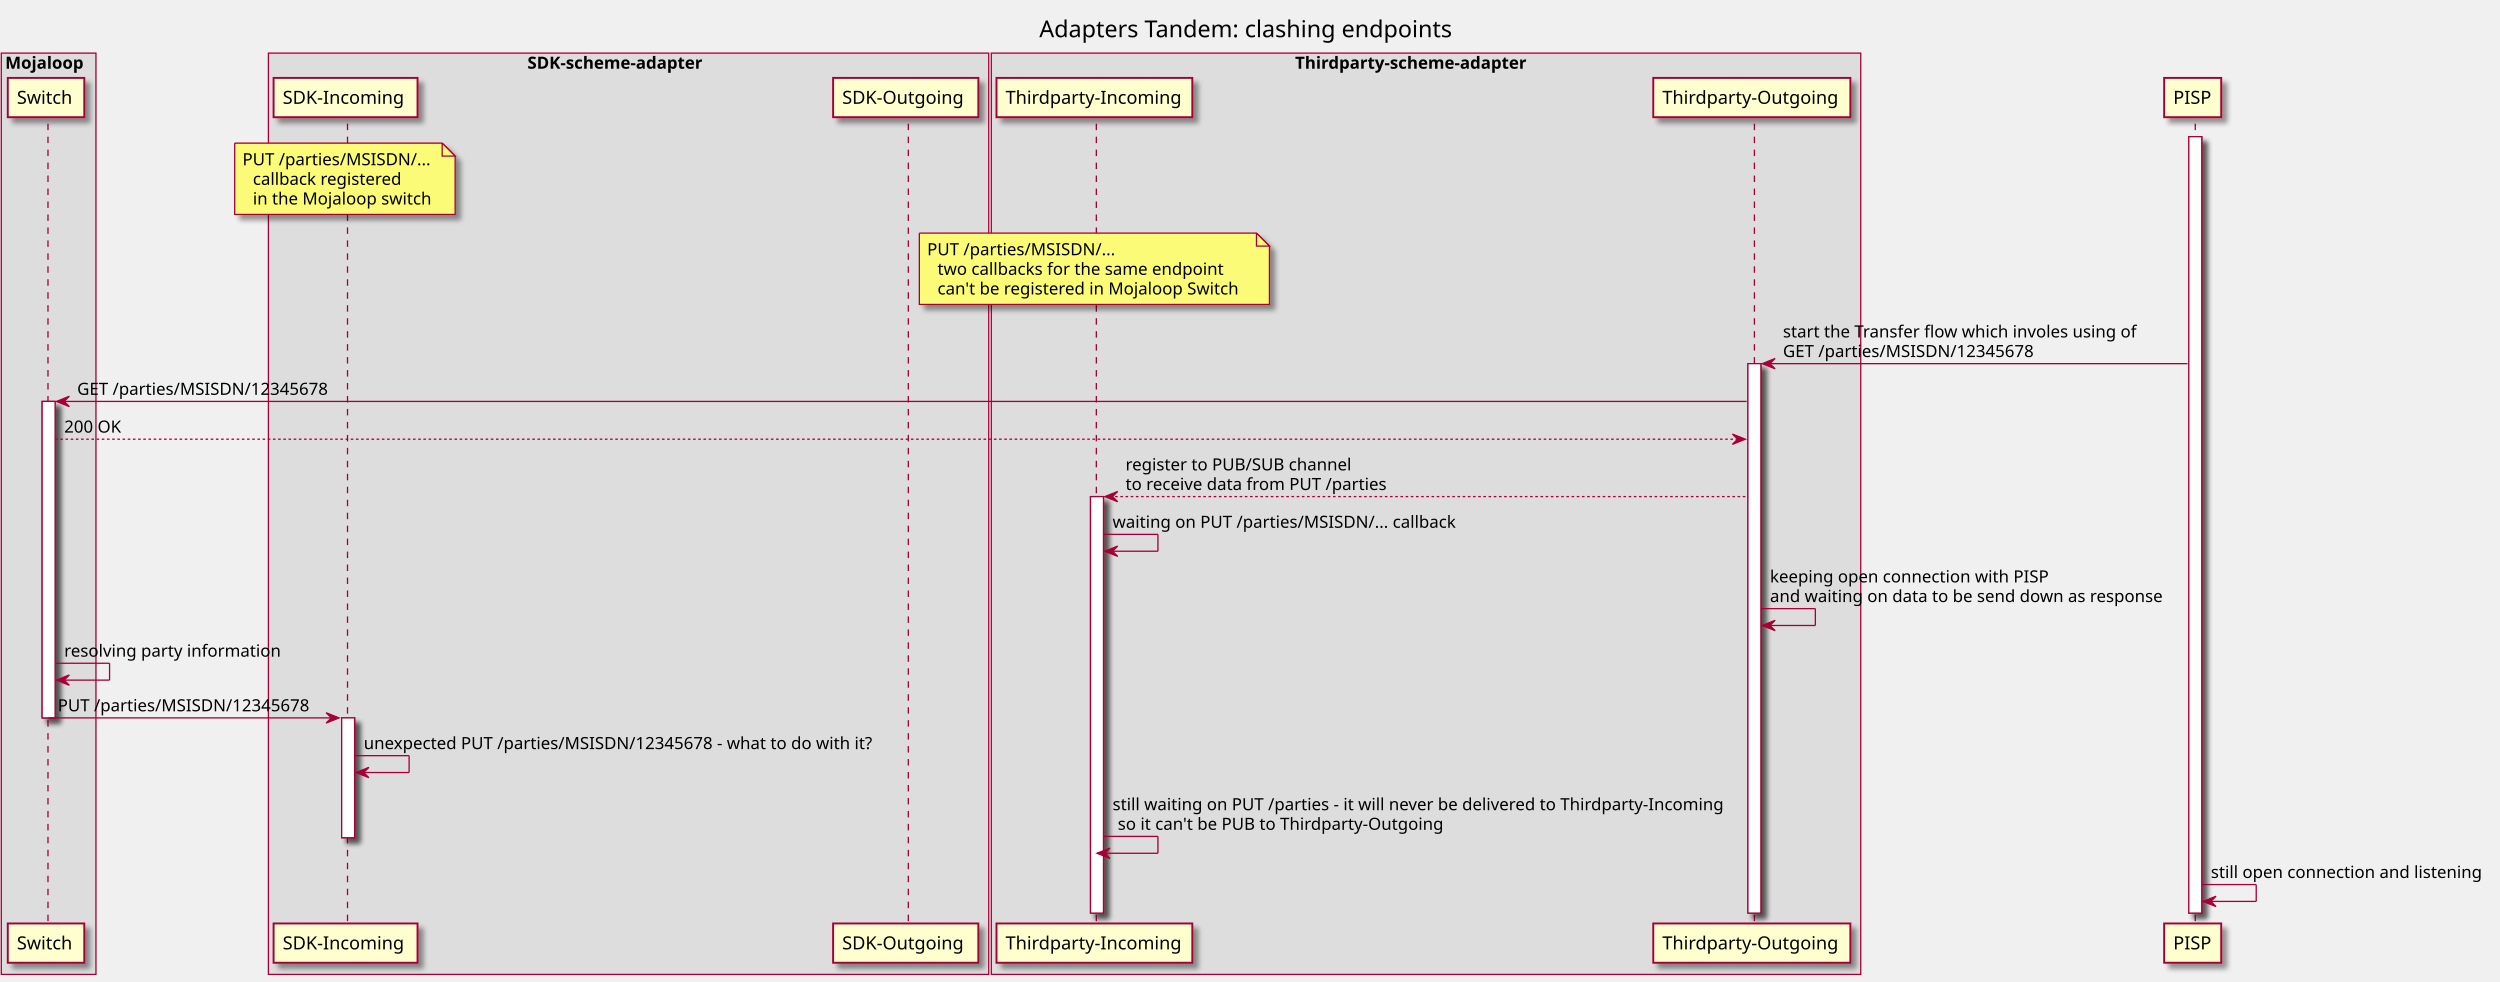
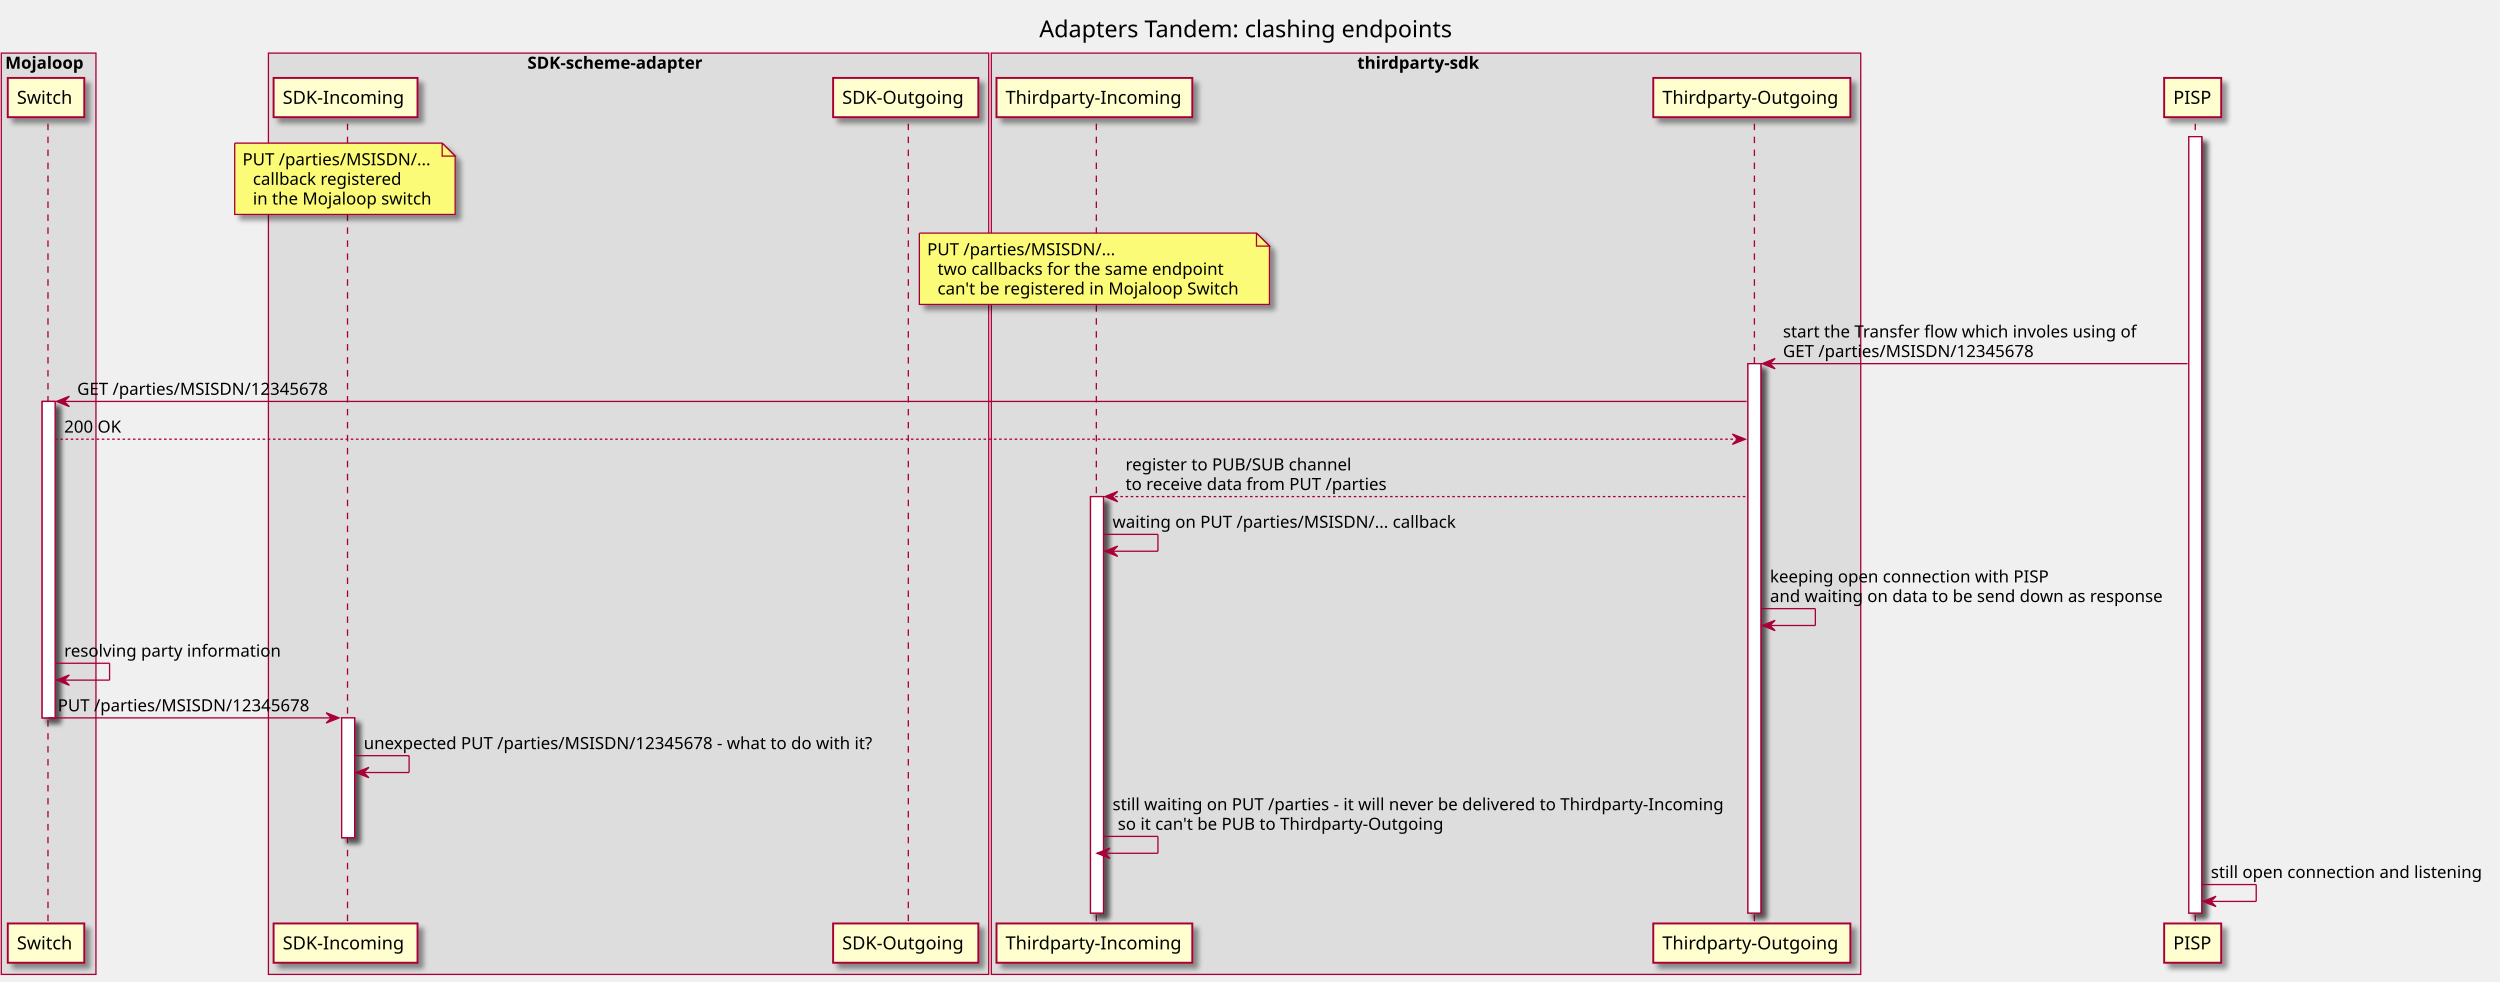
<svg xmlns="http://www.w3.org/2000/svg" height="757" preserveAspectRatio="none" style="width:1928px;height:757px" width="1928">
  <defs>
    <filter height="300%" id="a" width="300%" x="-1" y="-1">
      <feGaussianBlur result="blurOut" stdDeviation="2" />
      <feColorMatrix in="blurOut" result="blurOut2" values="0 0 0 0 0 0 0 0 0 0 0 0 0 0 0 0 0 0 .4 0" />
      <feOffset dx="4" dy="4" in="blurOut2" result="blurOut3" />
      <feBlend in="SourceGraphic" in2="blurOut3" />
    </filter>
  </defs>
  <text font-family="sans-serif" font-size="18" lengthAdjust="spacingAndGlyphs" textLength="330" x="801.5" y="28.708">
    Adapters Tandem: clashing endpoints
  </text>
  <path fill="#DDD" stroke="#a80036" d="M1 40.953h73v710.516H1z" />
  <text font-family="sans-serif" font-size="13" font-weight="bold" lengthAdjust="spacingAndGlyphs" textLength="67" x="4" y="53.02">
    Mojaloop
  </text>
  <path fill="#DDD" stroke="#a80036" d="M207 40.953h555.5v710.516H207z" />
  <text font-family="sans-serif" font-size="13" font-weight="bold" lengthAdjust="spacingAndGlyphs" textLength="156" x="406.75" y="53.02">
    SDK-scheme-adapter
  </text>
  <path fill="#DDD" stroke="#a80036" d="M764.5 40.953H1435v710.516H764.5z" />
-   <text font-family="sans-serif" font-size="13" font-weight="bold" lengthAdjust="spacingAndGlyphs" textLength="202" x="998.75" y="53.02">
-     Thirdparty-scheme-adapter
+   <text font-family="sans-serif" font-size="13" font-weight="bold" lengthAdjust="spacingAndGlyphs" textLength="106" x="1046.75" y="53.02">
+     thirdparty-sdk
  </text>
  <path fill="#FFF" filter="url(#a)" stroke="#a80036" d="M32.5 309.578h10v244.063h-10zM263.5 553.641h10v92.398h-10zM841 382.977h10v321.195h-10zM1348 280.445h10v423.727h-10zM1688 105.383h10v598.789h-10z" />
  <path stroke="#a80036" stroke-dasharray="5,5" d="M37 95.383v617.789M268 95.383v617.789M700.5 95.383v617.789M845.5 95.383v617.789M1353 95.383v617.789M1693 95.383v617.789" />
  <path fill="#FEFECE" filter="url(#a)" stroke="#a80036" stroke-width="1.5" d="M6 60.086h59v30.297H6z" />
  <text font-family="sans-serif" font-size="14" lengthAdjust="spacingAndGlyphs" textLength="45" x="13" y="80.081">
    Switch
  </text>
  <path fill="#FEFECE" filter="url(#a)" stroke="#a80036" stroke-width="1.5" d="M6 712.172h59v30.297H6z" />
  <text font-family="sans-serif" font-size="14" lengthAdjust="spacingAndGlyphs" textLength="45" x="13" y="732.167">
    Switch
  </text>
  <path fill="#FEFECE" filter="url(#a)" stroke="#a80036" stroke-width="1.5" d="M211 60.086h111v30.297H211z" />
  <text font-family="sans-serif" font-size="14" lengthAdjust="spacingAndGlyphs" textLength="97" x="218" y="80.081">
    SDK-Incoming
  </text>
  <path fill="#FEFECE" filter="url(#a)" stroke="#a80036" stroke-width="1.5" d="M211 712.172h111v30.297H211z" />
  <text font-family="sans-serif" font-size="14" lengthAdjust="spacingAndGlyphs" textLength="97" x="218" y="732.167">
    SDK-Incoming
  </text>
  <path fill="#FEFECE" filter="url(#a)" stroke="#a80036" stroke-width="1.5" d="M642.5 60.086h112v30.297h-112z" />
  <text font-family="sans-serif" font-size="14" lengthAdjust="spacingAndGlyphs" textLength="98" x="649.5" y="80.081">
    SDK-Outgoing
  </text>
  <path fill="#FEFECE" filter="url(#a)" stroke="#a80036" stroke-width="1.5" d="M642.5 712.172h112v30.297h-112z" />
  <text font-family="sans-serif" font-size="14" lengthAdjust="spacingAndGlyphs" textLength="98" x="649.5" y="732.167">
    SDK-Outgoing
  </text>
  <path fill="#FEFECE" filter="url(#a)" stroke="#a80036" stroke-width="1.5" d="M768.5 60.086h151v30.297h-151z" />
  <text font-family="sans-serif" font-size="14" lengthAdjust="spacingAndGlyphs" textLength="137" x="775.5" y="80.081">
    Thirdparty-Incoming
  </text>
  <path fill="#FEFECE" filter="url(#a)" stroke="#a80036" stroke-width="1.5" d="M768.5 712.172h151v30.297h-151z" />
  <text font-family="sans-serif" font-size="14" lengthAdjust="spacingAndGlyphs" textLength="137" x="775.5" y="732.167">
    Thirdparty-Incoming
  </text>
  <path fill="#FEFECE" filter="url(#a)" stroke="#a80036" stroke-width="1.5" d="M1275 60.086h152v30.297h-152z" />
  <text font-family="sans-serif" font-size="14" lengthAdjust="spacingAndGlyphs" textLength="138" x="1282" y="80.081">
    Thirdparty-Outgoing
  </text>
  <path fill="#FEFECE" filter="url(#a)" stroke="#a80036" stroke-width="1.5" d="M1275 712.172h152v30.297h-152z" />
  <text font-family="sans-serif" font-size="14" lengthAdjust="spacingAndGlyphs" textLength="138" x="1282" y="732.167">
    Thirdparty-Outgoing
  </text>
  <path fill="#FEFECE" filter="url(#a)" stroke="#a80036" stroke-width="1.5" d="M1669 60.086h44v30.297h-44z" />
  <text font-family="sans-serif" font-size="14" lengthAdjust="spacingAndGlyphs" textLength="30" x="1676" y="80.081">
    PISP
  </text>
  <path fill="#FEFECE" filter="url(#a)" stroke="#a80036" stroke-width="1.5" d="M1669 712.172h44v30.297h-44z" />
  <text font-family="sans-serif" font-size="14" lengthAdjust="spacingAndGlyphs" textLength="30" x="1676" y="732.167">
    PISP
  </text>
  <path fill="#FFF" filter="url(#a)" stroke="#a80036" d="M32.5 309.578h10v244.063h-10zM263.5 553.641h10v92.398h-10zM841 382.977h10v321.195h-10zM1348 280.445h10v423.727h-10zM1688 105.383h10v598.789h-10z" />
  <path d="M181 110.383v55h170v-45l-10-10H181" fill="#FBFB77" filter="url(#a)" stroke="#a80036" />
  <path d="M341 110.383v10h10l-10-10" fill="#FBFB77" stroke="#a80036" />
  <text font-family="sans-serif" font-size="13" lengthAdjust="spacingAndGlyphs" textLength="149" x="187" y="127.45">
    PUT /parties/MSISDN/...
  </text>
  <text font-family="sans-serif" font-size="13" lengthAdjust="spacingAndGlyphs" textLength="120" x="195" y="142.583">
    callback registered
  </text>
  <text font-family="sans-serif" font-size="13" lengthAdjust="spacingAndGlyphs" textLength="140" x="195" y="157.715">
    in the Mojaloop switch
  </text>
  <path d="M709 179.781v55h270v-45l-10-10H709" fill="#FBFB77" filter="url(#a)" stroke="#a80036" />
  <path d="M969 179.781v10h10l-10-10" fill="#FBFB77" stroke="#a80036" />
  <text font-family="sans-serif" font-size="13" lengthAdjust="spacingAndGlyphs" textLength="149" x="715" y="196.848">
    PUT /parties/MSISDN/...
  </text>
  <text font-family="sans-serif" font-size="13" lengthAdjust="spacingAndGlyphs" textLength="230" x="723" y="211.981">
    two callbacks for the same endpoint
  </text>
  <text font-family="sans-serif" font-size="13" lengthAdjust="spacingAndGlyphs" textLength="241" x="723" y="227.114">
    can't be registered in Mojaloop Switch
  </text>
  <path fill="#A80036" stroke="#a80036" d="M1369 276.445l-10 4 10 4-4-4z" />
  <path stroke="#a80036" d="M1363 280.445h324" />
  <text font-family="sans-serif" font-size="13" lengthAdjust="spacingAndGlyphs" textLength="280" x="1375" y="260.247">
    start the Transfer flow which involes using of
  </text>
  <text font-family="sans-serif" font-size="13" lengthAdjust="spacingAndGlyphs" textLength="201" x="1375" y="275.379">
    GET /parties/MSISDN/12345678
  </text>
  <path fill="#A80036" stroke="#a80036" d="M53.5 305.578l-10 4 10 4-4-4z" />
  <path stroke="#a80036" d="M47.5 309.578H1347" />
  <text font-family="sans-serif" font-size="13" lengthAdjust="spacingAndGlyphs" textLength="201" x="59.5" y="304.512">
    GET /parties/MSISDN/12345678
  </text>
  <path fill="#A80036" stroke="#a80036" d="M1336 334.71l10 4-10 4 4-4z" />
  <path stroke="#a80036" stroke-dasharray="2,2" d="M42.5 338.711H1342" />
  <text font-family="sans-serif" font-size="13" lengthAdjust="spacingAndGlyphs" textLength="46" x="49.5" y="333.645">
    200 OK
  </text>
  <path fill="#A80036" stroke="#a80036" d="M862 378.977l-10 4 10 4-4-4z" />
  <path stroke="#a80036" stroke-dasharray="2,2" d="M856 382.977h491" />
  <text font-family="sans-serif" font-size="13" lengthAdjust="spacingAndGlyphs" textLength="183" x="868" y="362.778">
    register to PUB/SUB channel
  </text>
  <text font-family="sans-serif" font-size="13" lengthAdjust="spacingAndGlyphs" textLength="211" x="868" y="377.911">
    to receive data from PUT /parties
  </text>
  <path stroke="#a80036" d="M851 412.109h42M893 412.109v13M852 425.109h41" />
  <path fill="#A80036" stroke="#a80036" d="M862 421.11l-10 4 10 4-4-4z" />
  <text font-family="sans-serif" font-size="13" lengthAdjust="spacingAndGlyphs" textLength="272" x="858" y="407.043">
    waiting on PUT /parties/MSISDN/... callback
  </text>
  <path stroke="#a80036" d="M1358 469.375h42M1400 469.375v13M1359 482.375h41" />
  <path fill="#A80036" stroke="#a80036" d="M1369 478.375l-10 4 10 4-4-4z" />
  <text font-family="sans-serif" font-size="13" lengthAdjust="spacingAndGlyphs" textLength="221" x="1365" y="449.176">
    keeping open connection with PISP
  </text>
  <text font-family="sans-serif" font-size="13" lengthAdjust="spacingAndGlyphs" textLength="316" x="1365" y="464.309">
    and waiting on data to be send down as response
  </text>
  <path stroke="#a80036" d="M42.5 511.508h42M84.5 511.508v13M43.5 524.508h41" />
  <path fill="#A80036" stroke="#a80036" d="M53.5 520.508l-10 4 10 4-4-4z" />
  <text font-family="sans-serif" font-size="13" lengthAdjust="spacingAndGlyphs" textLength="171" x="49.5" y="506.442">
    resolving party information
  </text>
  <path fill="#A80036" stroke="#a80036" d="M251.5 549.64l10 4-10 4 4-4z" />
  <path stroke="#a80036" d="M37.5 553.641h220" />
  <text font-family="sans-serif" font-size="13" lengthAdjust="spacingAndGlyphs" textLength="201" x="44.5" y="548.575">
    PUT /parties/MSISDN/12345678
  </text>
  <path stroke="#a80036" d="M273.5 582.773h42M315.5 582.773v13M274.5 595.773h41" />
  <path fill="#A80036" stroke="#a80036" d="M284.5 591.773l-10 4 10 4-4-4z" />
  <text font-family="sans-serif" font-size="13" lengthAdjust="spacingAndGlyphs" textLength="408" x="280.5" y="577.707">
    unexpected PUT /parties/MSISDN/12345678 - what to do with it?
  </text>
  <path stroke="#a80036" d="M851 645.039h42M893 645.039v13M846 658.039h47" />
  <path fill="#A80036" stroke="#a80036" d="M856 654.04l-10 4 10 4-4-4z" />
  <text font-family="sans-serif" font-size="13" lengthAdjust="spacingAndGlyphs" textLength="483" x="858" y="624.84">
    still waiting on PUT /parties - it will never be delivered to Thirdparty-Incoming
  </text>
  <text font-family="sans-serif" font-size="13" lengthAdjust="spacingAndGlyphs" textLength="261" x="862" y="639.973">
    so it can't be PUB to Thirdparty-Outgoing
  </text>
  <path stroke="#a80036" d="M1698 682.172h42M1740 682.172v13M1699 695.172h41" />
  <path fill="#A80036" stroke="#a80036" d="M1709 691.172l-10 4 10 4-4-4z" />
  <text font-family="sans-serif" font-size="13" lengthAdjust="spacingAndGlyphs" textLength="216" x="1705" y="677.106">
    still open connection and listening
  </text>
</svg>
